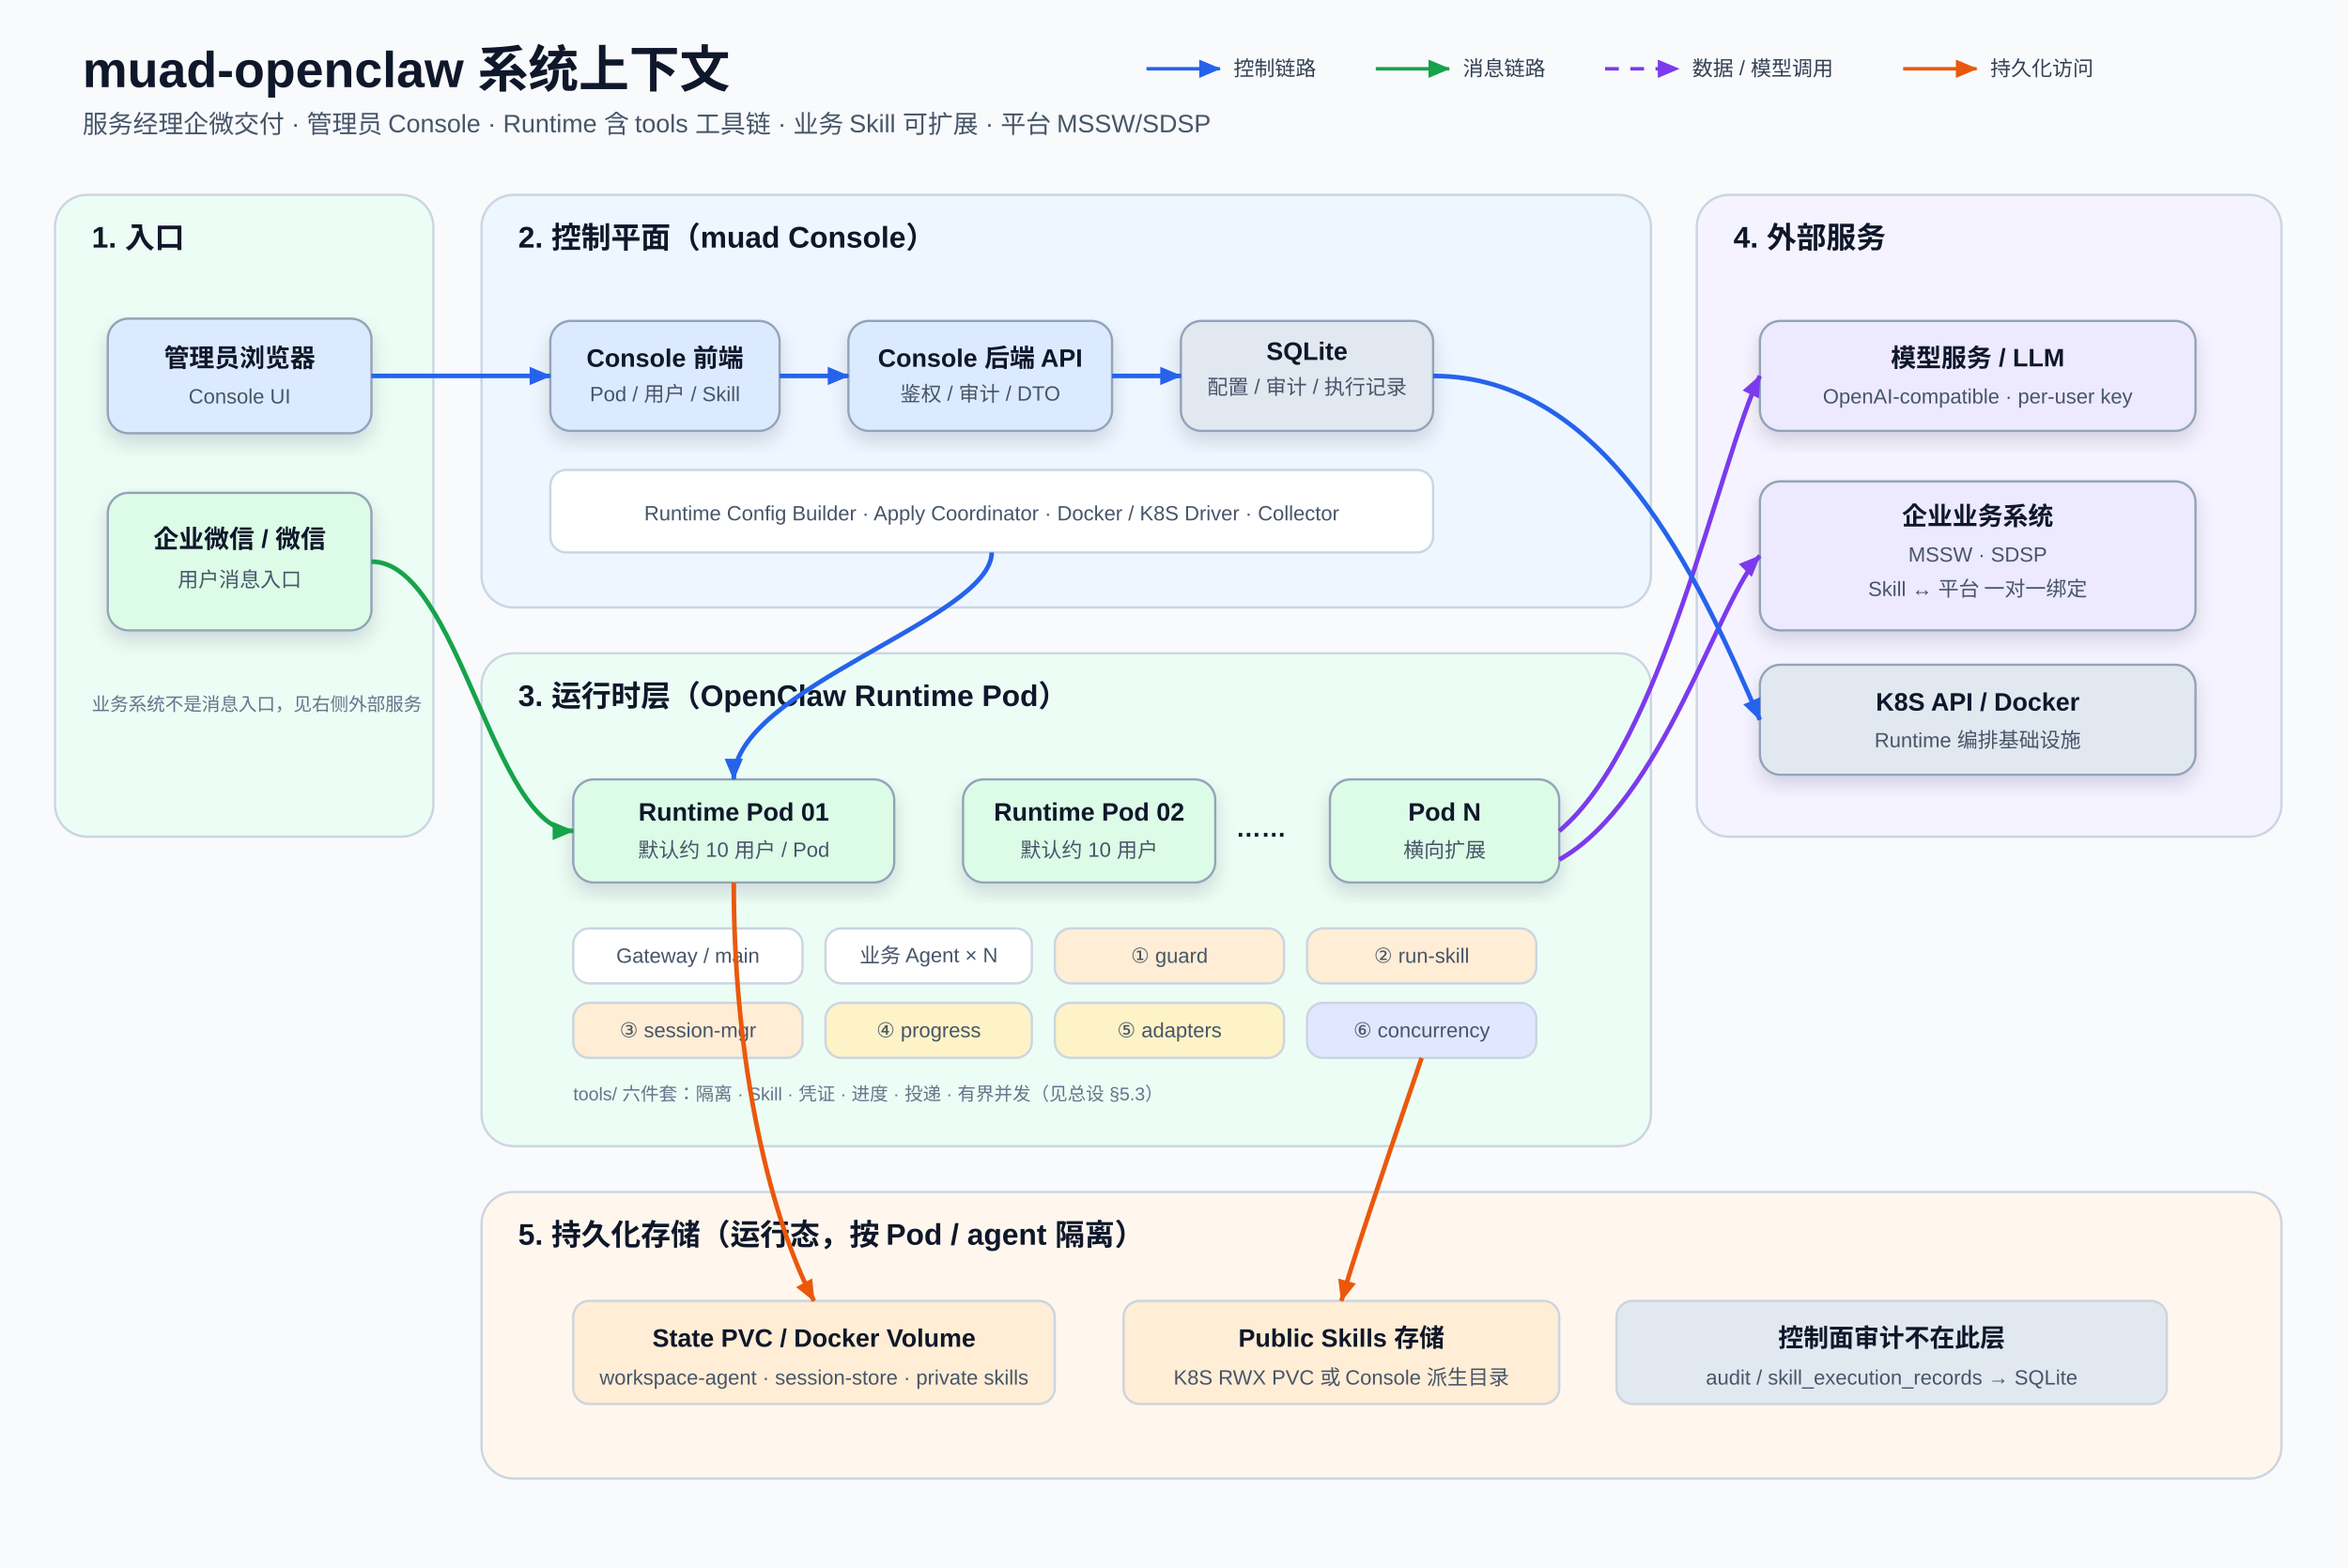
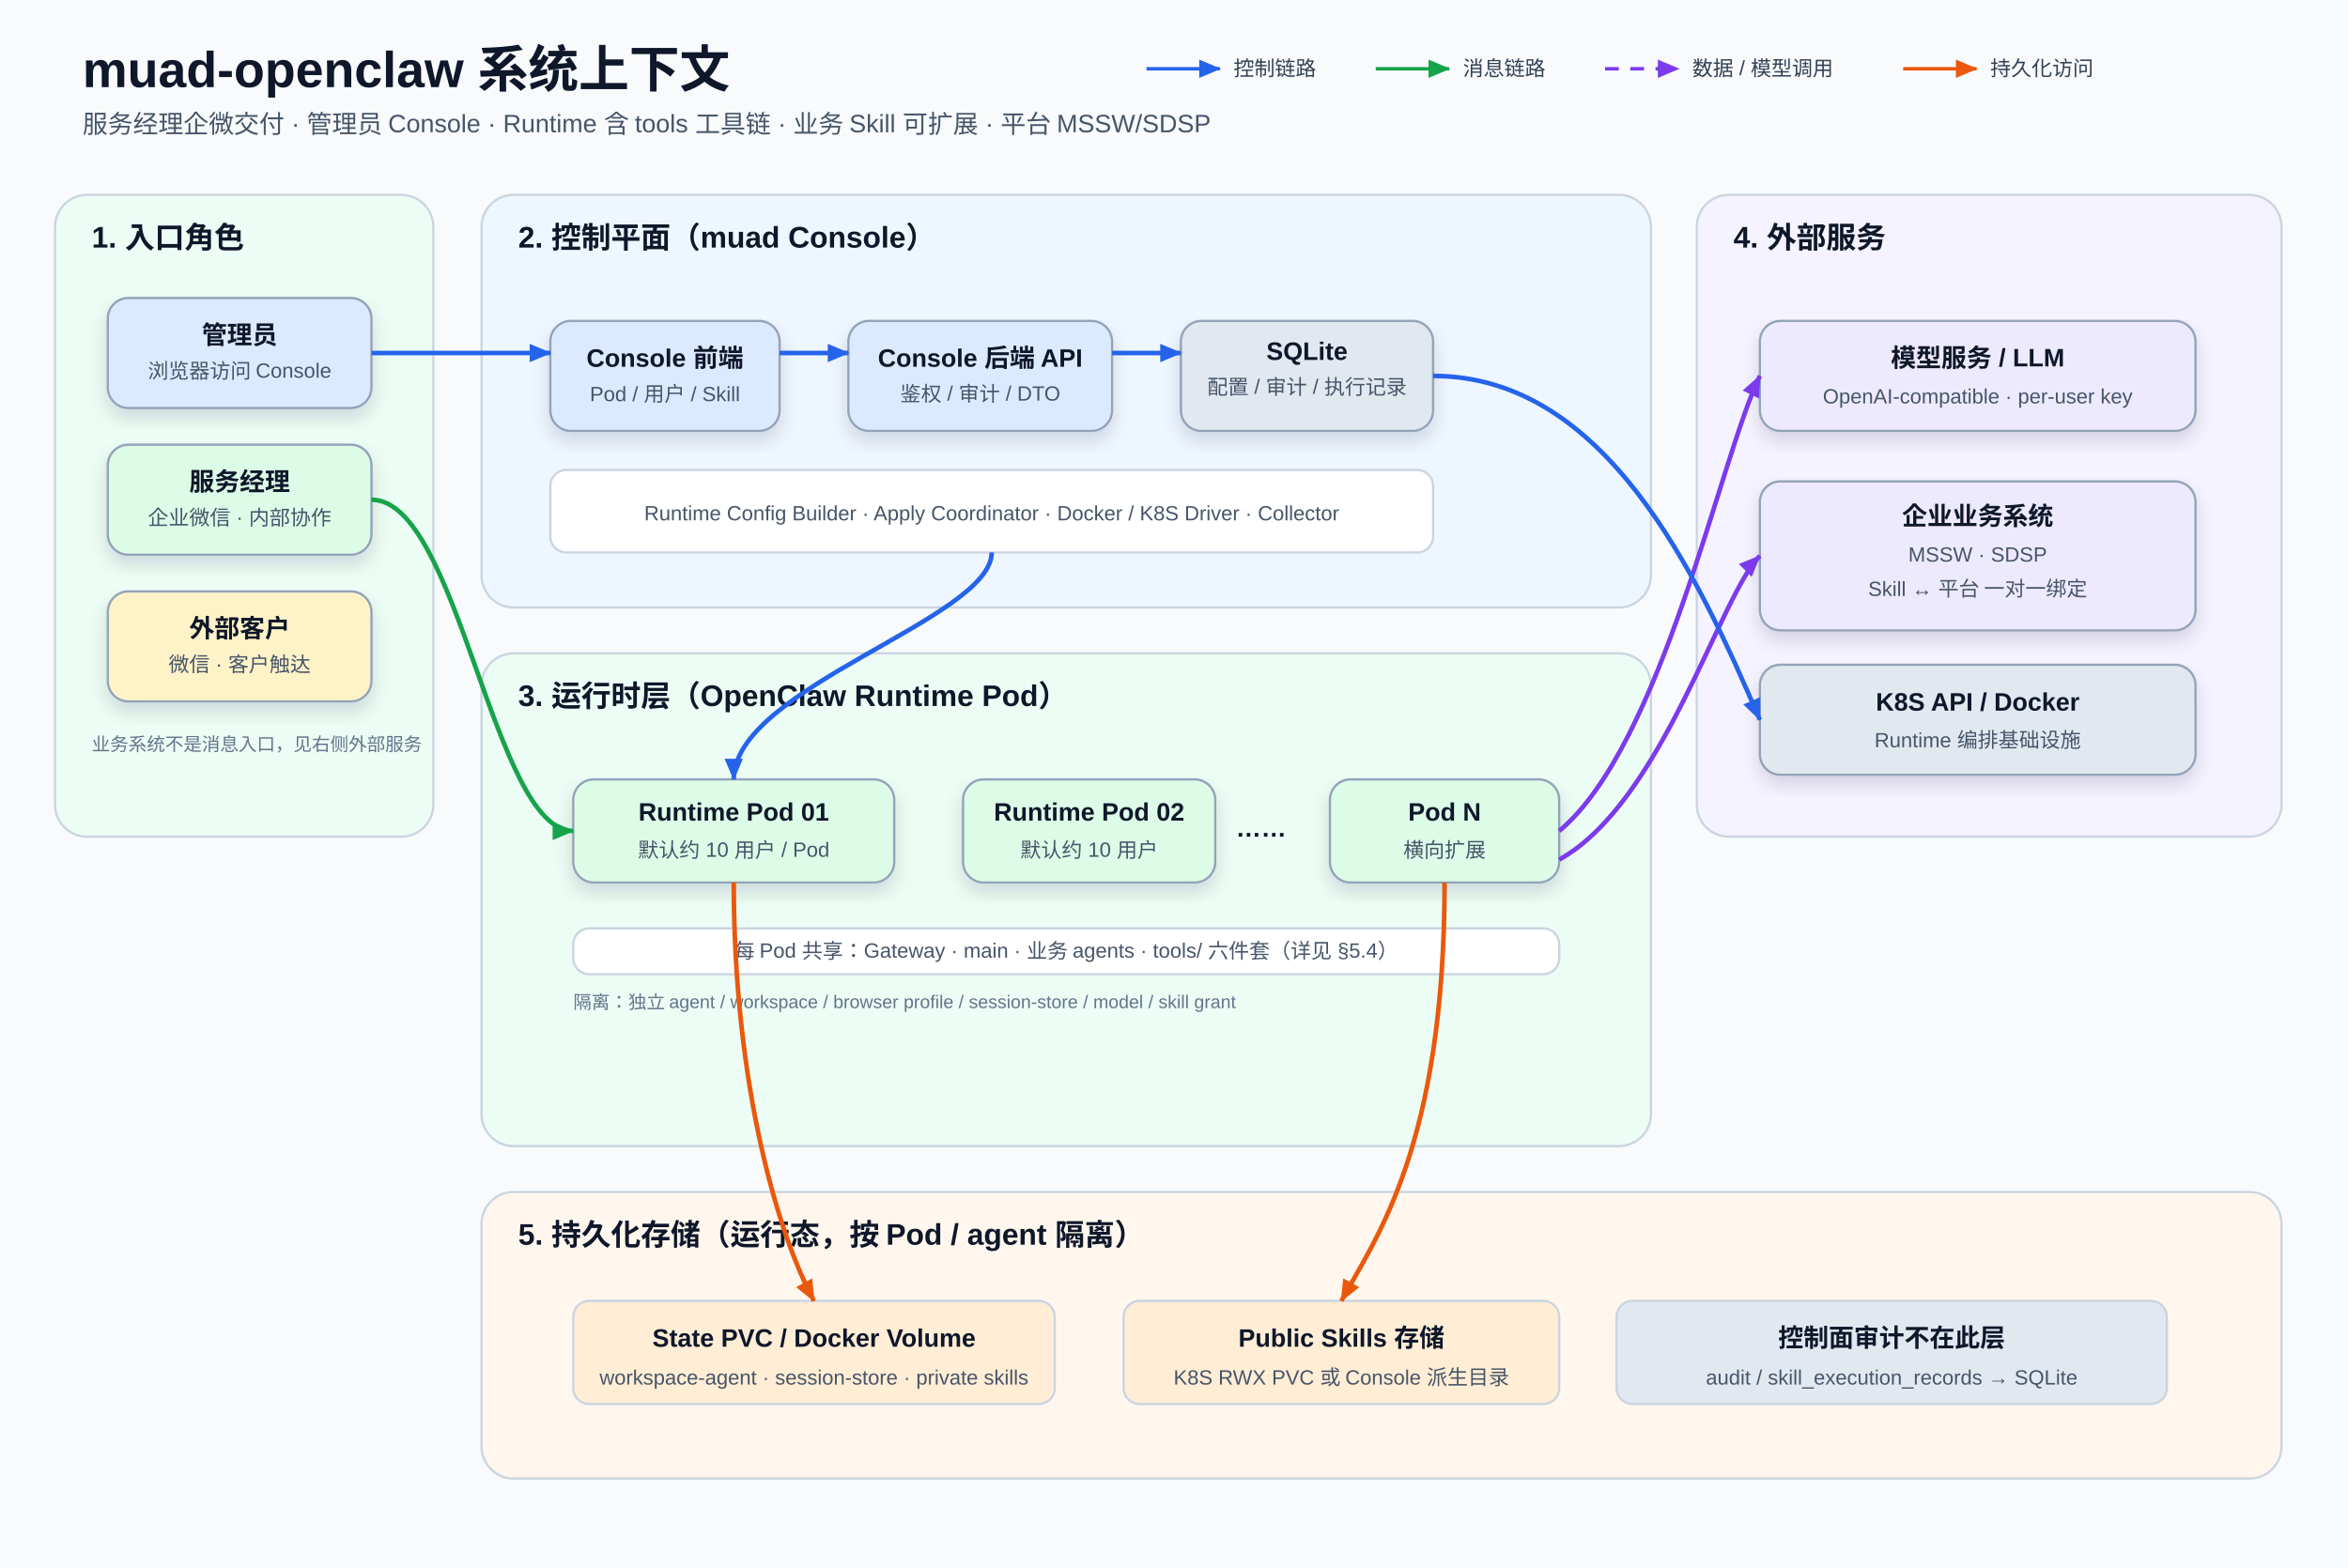
<svg xmlns="http://www.w3.org/2000/svg" width="2048" height="1368" viewBox="0 0 2048 1368" role="img" aria-labelledby="title desc">
  <defs>
    <marker id="arrow-control" viewBox="0 0 10 10" refX="9" refY="5" markerWidth="20" markerHeight="20" orient="auto" markerUnits="userSpaceOnUse">
      <path d="M0,1 L9.5,5 L0,9 z" fill="#2563eb" />
    </marker>
    <marker id="arrow-message" viewBox="0 0 10 10" refX="9" refY="5" markerWidth="20" markerHeight="20" orient="auto" markerUnits="userSpaceOnUse">
      <path d="M0,1 L9.5,5 L0,9 z" fill="#16a34a" />
    </marker>
    <marker id="arrow-data" viewBox="0 0 10 10" refX="9" refY="5" markerWidth="20" markerHeight="20" orient="auto" markerUnits="userSpaceOnUse">
      <path d="M0,1 L9.5,5 L0,9 z" fill="#7c3aed" />
    </marker>
    <marker id="arrow-session" viewBox="0 0 10 10" refX="9" refY="5" markerWidth="20" markerHeight="20" orient="auto" markerUnits="userSpaceOnUse">
      <path d="M0,1 L9.5,5 L0,9 z" fill="#ea580c" />
    </marker>
    <filter id="shadow" x="-10%" y="-10%" width="120%" height="130%">
      <feDropShadow dx="0" dy="8" stdDeviation="8" flood-color="#0f172a" flood-opacity="0.14" />
    </filter>
    <style>
      .bg{fill:#f8fafc}.title{fill:#0f172a;font:700 44px Arial,"PingFang SC","Microsoft YaHei",sans-serif}.subtitle{fill:#475569;font:400 22px Arial,"PingFang SC","Microsoft YaHei",sans-serif}.section-title{fill:#0f172a;font:700 26px Arial,"PingFang SC","Microsoft YaHei",sans-serif}.label{fill:#0f172a;font:700 22px Arial,"PingFang SC","Microsoft YaHei",sans-serif}.small{fill:#475569;font:400 18px Arial,"PingFang SC","Microsoft YaHei",sans-serif}.tiny{fill:#64748b;font:400 16px Arial,"PingFang SC","Microsoft YaHei",sans-serif}.legend{fill:#334155;font:400 18px Arial,"PingFang SC","Microsoft YaHei",sans-serif}.area{stroke:#cbd5e1;stroke-width:2;rx:28}.card{stroke:#94a3b8;stroke-width:2;rx:18;filter:url(#shadow)}.inner{stroke:#cbd5e1;stroke-width:2;rx:14}.control{fill:none;stroke:#2563eb;stroke-width:4;marker-end:url(#arrow-control)}.message{fill:none;stroke:#16a34a;stroke-width:4;marker-end:url(#arrow-message)}.data{fill:none;stroke:#7c3aed;stroke-width:4;marker-end:url(#arrow-data)}.session{fill:none;stroke:#ea580c;stroke-width:4;marker-end:url(#arrow-session)}.dash{stroke-dasharray:12 10}.thin{stroke-width:3}
    </style>
  </defs>
  <rect class="bg" width="2048" height="1368" />
  <text x="72" y="76" class="title">muad-openclaw 系统上下文</text>
  <text x="72" y="116" class="subtitle">服务经理企微交付 · 管理员 Console · Runtime 含 tools 工具链 · 业务 Skill 可扩展 · 平台 MSSW/SDSP</text>
  <g transform="translate(1000 52)">
    <line x1="0" y1="8" x2="64" y2="8" class="control thin" />
    <text x="76" y="14" class="legend">控制链路</text>
    <line x1="200" y1="8" x2="264" y2="8" class="message thin" />
    <text x="276" y="14" class="legend">消息链路</text>
    <line x1="400" y1="8" x2="464" y2="8" class="data thin dash" />
    <text x="476" y="14" class="legend">数据 / 模型调用</text>
    <line x1="660" y1="8" x2="724" y2="8" class="session thin" />
    <text x="736" y="14" class="legend">持久化访问</text>
  </g>
  <rect x="48" y="170" width="330" height="560" class="area" fill="#ecfdf5" stroke="#16a34a" />
-   <text x="80" y="216" class="section-title" fill="#16a34a">1. 入口</text>
-   <rect x="94" y="278" width="230" height="100" class="card" fill="#dbeafe" />
-   <text x="209" y="320" text-anchor="middle" class="label">管理员浏览器</text>
-   <text x="209" y="352" text-anchor="middle" class="small">Console UI</text>
-   <rect x="94" y="430" width="230" height="120" class="card" fill="#dcfce7" />
-   <text x="209" y="478" text-anchor="middle" class="label">企业微信 / 微信</text>
-   <text x="209" y="512" text-anchor="middle" class="small">用户消息入口</text>
-   <text x="80" y="620" class="tiny">业务系统不是消息入口，见右侧外部服务</text>
+   <text x="80" y="216" class="section-title" fill="#16a34a">1. 入口角色</text>
+   <rect x="94" y="260" width="230" height="96" class="card" fill="#dbeafe" />
+   <text x="209" y="300" text-anchor="middle" class="label">管理员</text>
+   <text x="209" y="330" text-anchor="middle" class="small">浏览器访问 Console</text>
+   <rect x="94" y="388" width="230" height="96" class="card" fill="#dcfce7" />
+   <text x="209" y="428" text-anchor="middle" class="label">服务经理</text>
+   <text x="209" y="458" text-anchor="middle" class="small">企业微信 · 内部协作</text>
+   <rect x="94" y="516" width="230" height="96" class="card" fill="#fef3c7" />
+   <text x="209" y="556" text-anchor="middle" class="label">外部客户</text>
+   <text x="209" y="586" text-anchor="middle" class="small">微信 · 客户触达</text>
+   <text x="80" y="655" class="tiny">业务系统不是消息入口，见右侧外部服务</text>
  <rect x="420" y="170" width="1020" height="360" class="area" fill="#eef6ff" stroke="#2563eb" />
  <text x="452" y="216" class="section-title" fill="#2563eb">2. 控制平面（muad Console）</text>
  <rect x="480" y="280" width="200" height="96" class="card" fill="#dbeafe" />
  <text x="580" y="320" text-anchor="middle" class="label">Console 前端</text>
  <text x="580" y="350" text-anchor="middle" class="small">Pod / 用户 / Skill</text>
  <rect x="740" y="280" width="230" height="96" class="card" fill="#dbeafe" />
  <text x="855" y="320" text-anchor="middle" class="label">Console 后端 API</text>
  <text x="855" y="350" text-anchor="middle" class="small">鉴权 / 审计 / DTO</text>
  <rect x="1030" y="280" width="220" height="96" class="card" fill="#e2e8f0" />
  <text x="1140" y="314" text-anchor="middle" class="label">SQLite</text>
  <text x="1140" y="344" text-anchor="middle" class="small">配置 / 审计 / 执行记录</text>
  <rect x="480" y="410" width="770" height="72" class="inner" fill="#ffffff" />
  <text x="865" y="454" text-anchor="middle" class="small">Runtime Config Builder · Apply Coordinator · Docker / K8S Driver · Collector</text>
  <rect x="420" y="570" width="1020" height="430" class="area" fill="#ecfdf5" stroke="#16a34a" />
  <text x="452" y="616" class="section-title" fill="#16a34a">3. 运行时层（OpenClaw Runtime Pod）</text>
  <rect x="500" y="680" width="280" height="90" class="card" fill="#dcfce7" />
  <text x="640" y="716" text-anchor="middle" class="label">Runtime Pod 01</text>
  <text x="640" y="748" text-anchor="middle" class="small">默认约 10 用户 / Pod</text>
  <rect x="840" y="680" width="220" height="90" class="card" fill="#dcfce7" />
  <text x="950" y="716" text-anchor="middle" class="label">Runtime Pod 02</text>
  <text x="950" y="748" text-anchor="middle" class="small">默认约 10 用户</text>
  <text x="1100" y="730" text-anchor="middle" class="label">……</text>
  <rect x="1160" y="680" width="200" height="90" class="card" fill="#dcfce7" />
  <text x="1260" y="716" text-anchor="middle" class="label">Pod N</text>
  <text x="1260" y="748" text-anchor="middle" class="small">横向扩展</text>
-   <rect x="500" y="810" width="200" height="48" class="inner" fill="#ffffff" />
-   <text x="600" y="840" text-anchor="middle" class="small">Gateway / main</text>
-   <rect x="720" y="810" width="180" height="48" class="inner" fill="#ffffff" />
-   <text x="810" y="840" text-anchor="middle" class="small">业务 Agent × N</text>
-   <rect x="920" y="810" width="200" height="48" class="inner" fill="#ffedd5" />
-   <text x="1020" y="840" text-anchor="middle" class="small">① guard</text>
-   <rect x="1140" y="810" width="200" height="48" class="inner" fill="#ffedd5" />
-   <text x="1240" y="840" text-anchor="middle" class="small">② run-skill</text>
-   <rect x="500" y="875" width="200" height="48" class="inner" fill="#ffedd5" />
-   <text x="600" y="905" text-anchor="middle" class="small">③ session-mgr</text>
-   <rect x="720" y="875" width="180" height="48" class="inner" fill="#fef3c7" />
-   <text x="810" y="905" text-anchor="middle" class="small">④ progress</text>
-   <rect x="920" y="875" width="200" height="48" class="inner" fill="#fef3c7" />
-   <text x="1020" y="905" text-anchor="middle" class="small">⑤ adapters</text>
-   <rect x="1140" y="875" width="200" height="48" class="inner" fill="#e0e7ff" />
-   <text x="1240" y="905" text-anchor="middle" class="small">⑥ concurrency</text>
-   <text x="500" y="960" class="tiny">tools/ 六件套：隔离 · Skill · 凭证 · 进度 · 投递 · 有界并发（见总设 §5.3）</text>
+   <rect x="500" y="810" width="860" height="40" class="inner" fill="#ffffff" />
+   <text x="930" y="836" text-anchor="middle" class="small">每 Pod 共享：Gateway · main · 业务 agents · tools/ 六件套（详见 §5.4）</text>
+   <text x="500" y="880" class="tiny">隔离：独立 agent / workspace / browser profile / session-store / model / skill grant</text>
  <rect x="1480" y="170" width="510" height="560" class="area" fill="#f5f3ff" stroke="#7c3aed" />
  <text x="1512" y="216" class="section-title" fill="#7c3aed">4. 外部服务</text>
  <rect x="1535" y="280" width="380" height="96" class="card" fill="#ede9fe" />
  <text x="1725" y="320" text-anchor="middle" class="label">模型服务 / LLM</text>
  <text x="1725" y="352" text-anchor="middle" class="small">OpenAI-compatible · per-user key</text>
  <rect x="1535" y="420" width="380" height="130" class="card" fill="#ede9fe" />
  <text x="1725" y="458" text-anchor="middle" class="label">企业业务系统</text>
  <text x="1725" y="490" text-anchor="middle" class="small">MSSW · SDSP</text>
  <text x="1725" y="520" text-anchor="middle" class="small">Skill ↔ 平台 一对一绑定</text>
  <rect x="1535" y="580" width="380" height="96" class="card" fill="#e2e8f0" />
  <text x="1725" y="620" text-anchor="middle" class="label">K8S API / Docker</text>
  <text x="1725" y="652" text-anchor="middle" class="small">Runtime 编排基础设施</text>
  <rect x="420" y="1040" width="1570" height="250" class="area" fill="#fff7ed" stroke="#ea580c" />
  <text x="452" y="1086" class="section-title" fill="#ea580c">5. 持久化存储（运行态，按 Pod / agent 隔离）</text>
  <rect x="500" y="1135" width="420" height="90" class="inner" fill="#ffedd5" />
  <text x="710" y="1175" text-anchor="middle" class="label">State PVC / Docker Volume</text>
  <text x="710" y="1208" text-anchor="middle" class="small">workspace-agent · session-store · private skills</text>
  <rect x="980" y="1135" width="380" height="90" class="inner" fill="#ffedd5" />
  <text x="1170" y="1175" text-anchor="middle" class="label">Public Skills 存储</text>
  <text x="1170" y="1208" text-anchor="middle" class="small">K8S RWX PVC 或 Console 派生目录</text>
  <rect x="1410" y="1135" width="480" height="90" class="inner" fill="#e2e8f0" />
  <text x="1650" y="1175" text-anchor="middle" class="label">控制面审计不在此层</text>
  <text x="1650" y="1208" text-anchor="middle" class="small">audit / skill_execution_records → SQLite</text>
-   <path d="M324 328 C380 328, 430 328, 480 328" class="control" />
-   <path d="M680 328 L740 328" class="control" />
-   <path d="M970 328 L1030 328" class="control" />
+   <path d="M324 308 C380 308, 430 308, 480 308" class="control" />
+   <path d="M680 308 L740 308" class="control" />
+   <path d="M970 308 L1030 308" class="control" />
  <path d="M865 482 C865 540, 640 600, 640 680" class="control" />
-   <path d="M324 490 C400 490, 430 725, 500 725" class="message" />
+   <path d="M324 436 C400 436, 430 725, 500 725" class="message" />
  <path d="M1360 725 C1450 650, 1500 400, 1535 328" class="data" />
  <path d="M1360 750 C1450 700, 1500 520, 1535 485" class="data" />
  <path d="M1250 328 C1400 328, 1480 500, 1535 628" class="control" />
  <path d="M640 770 C640 950, 680 1080, 710 1135" class="session" />
-   <path d="M1240 923 C1200 1040, 1180 1100, 1170 1135" class="session" />
+   <path d="M1260 770 C1260 1000, 1200 1080, 1170 1135" class="session" />
</svg>
